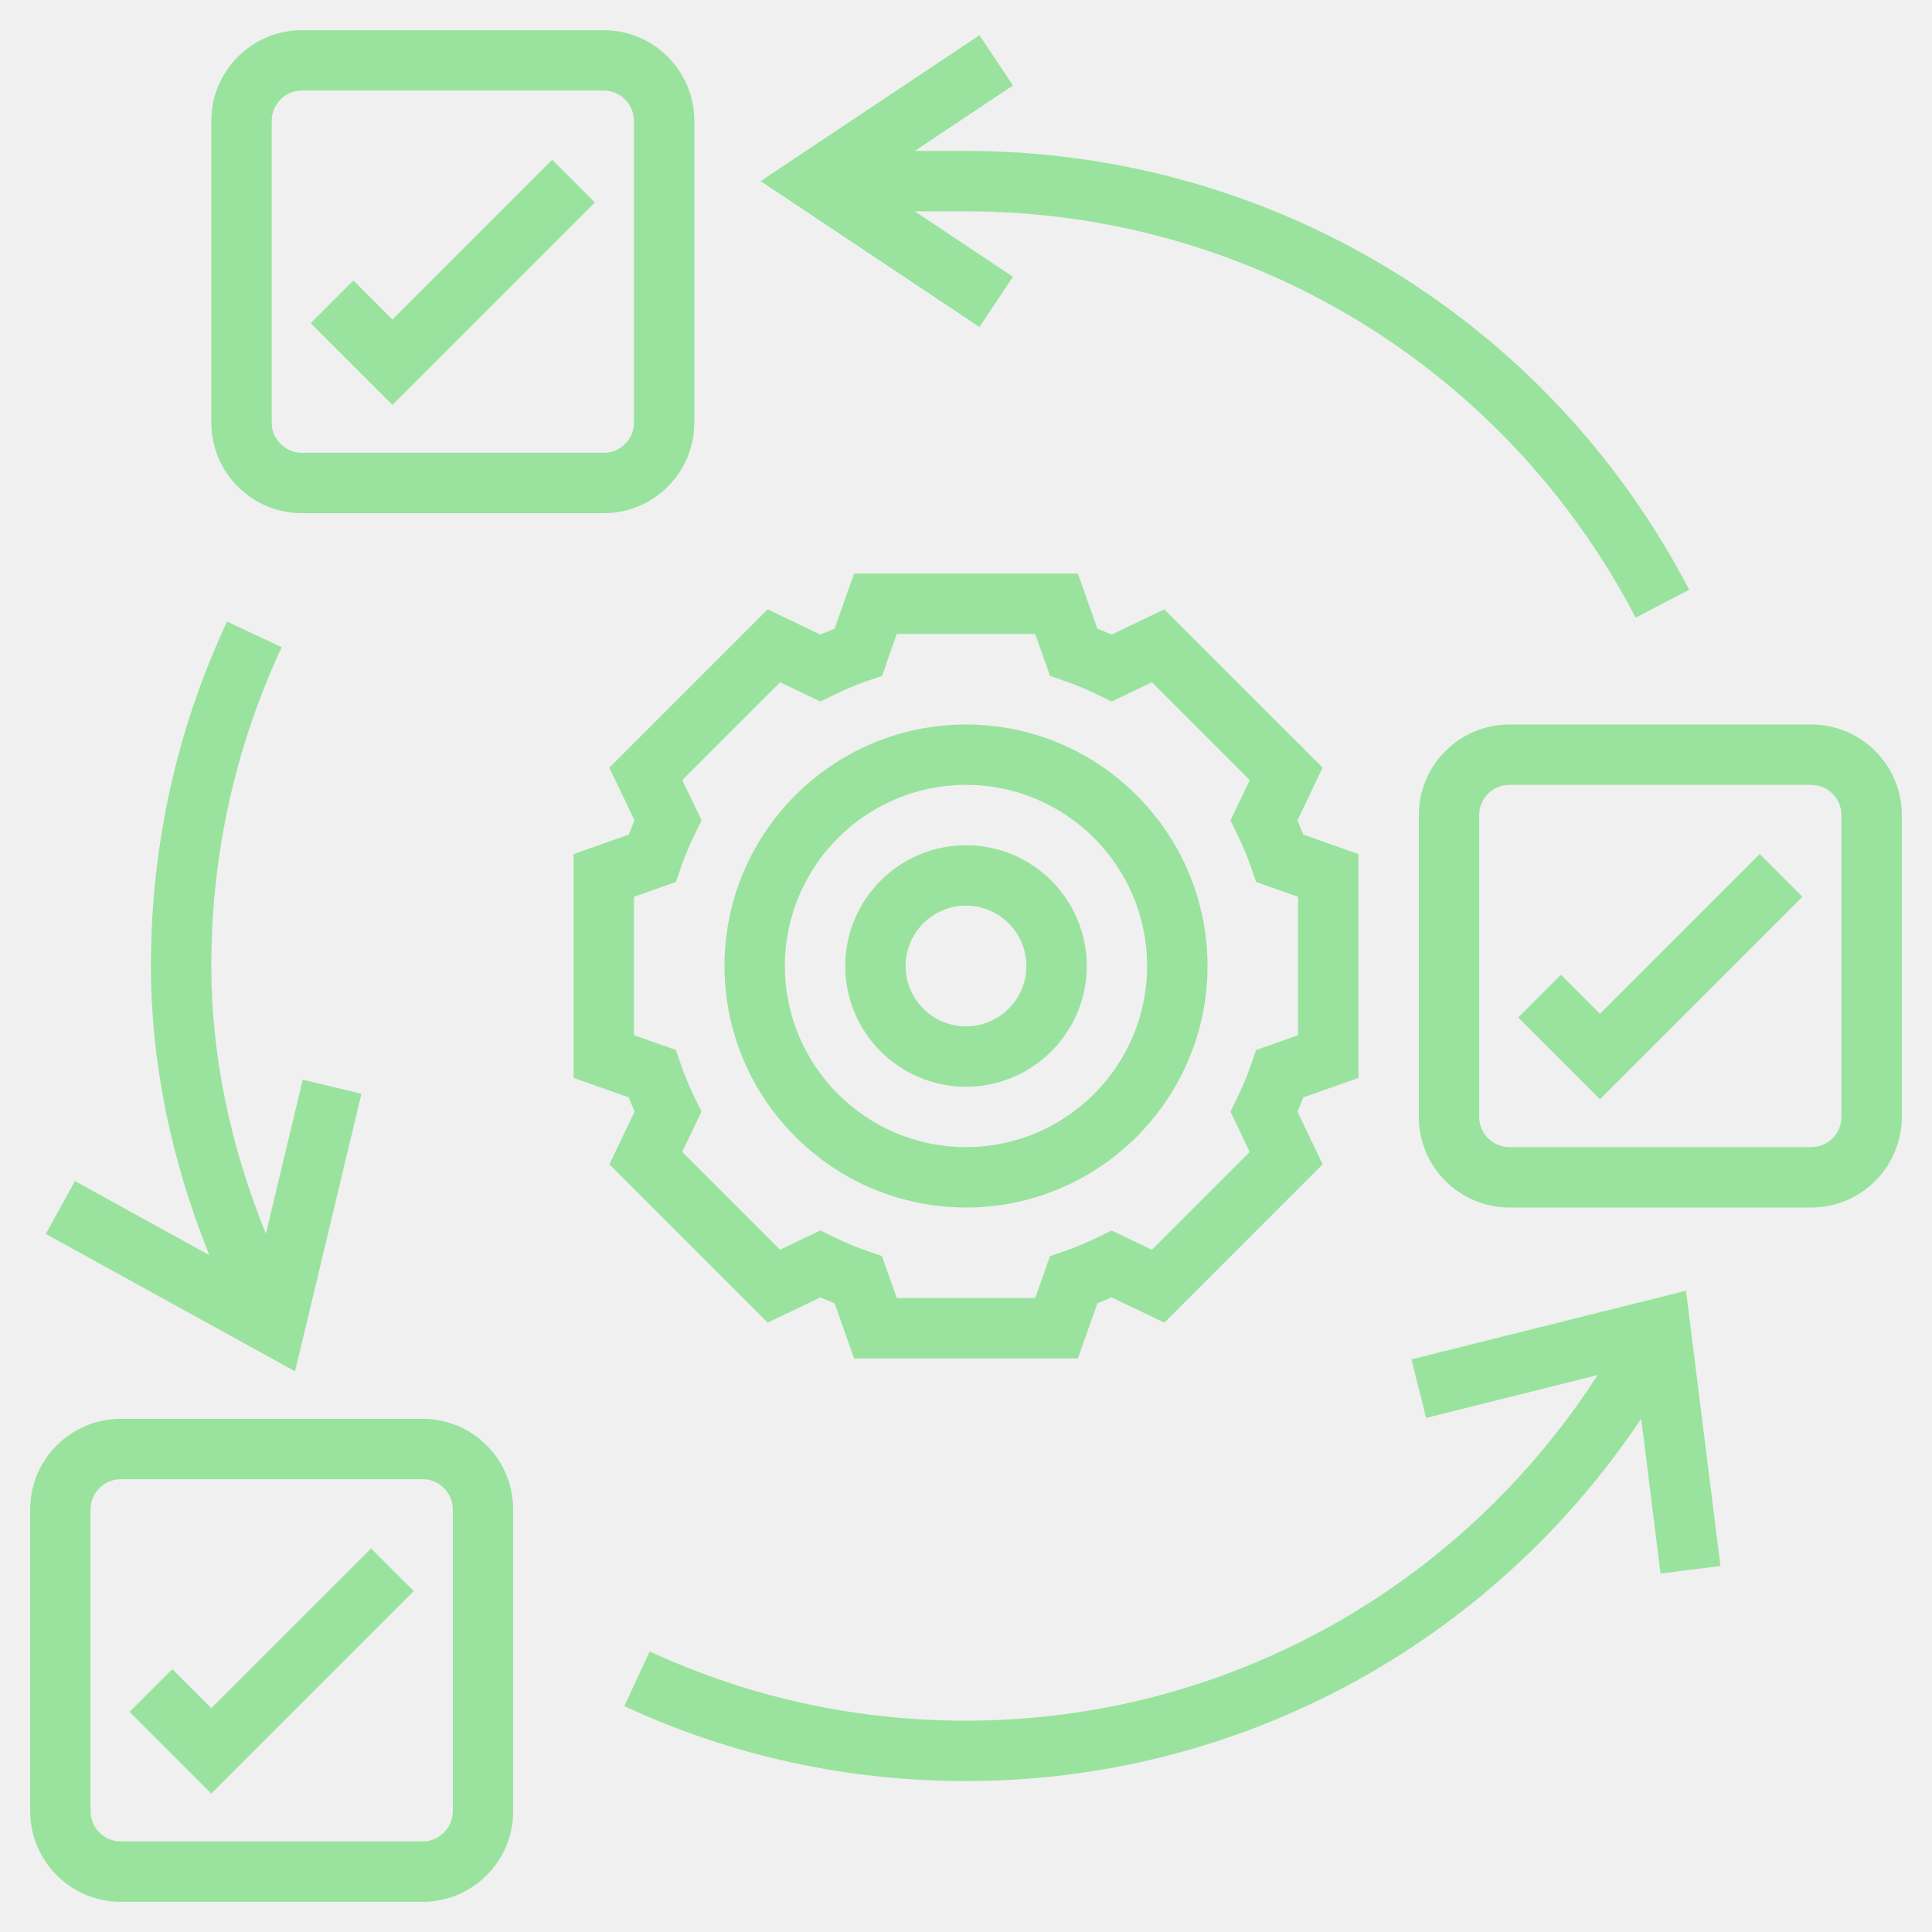
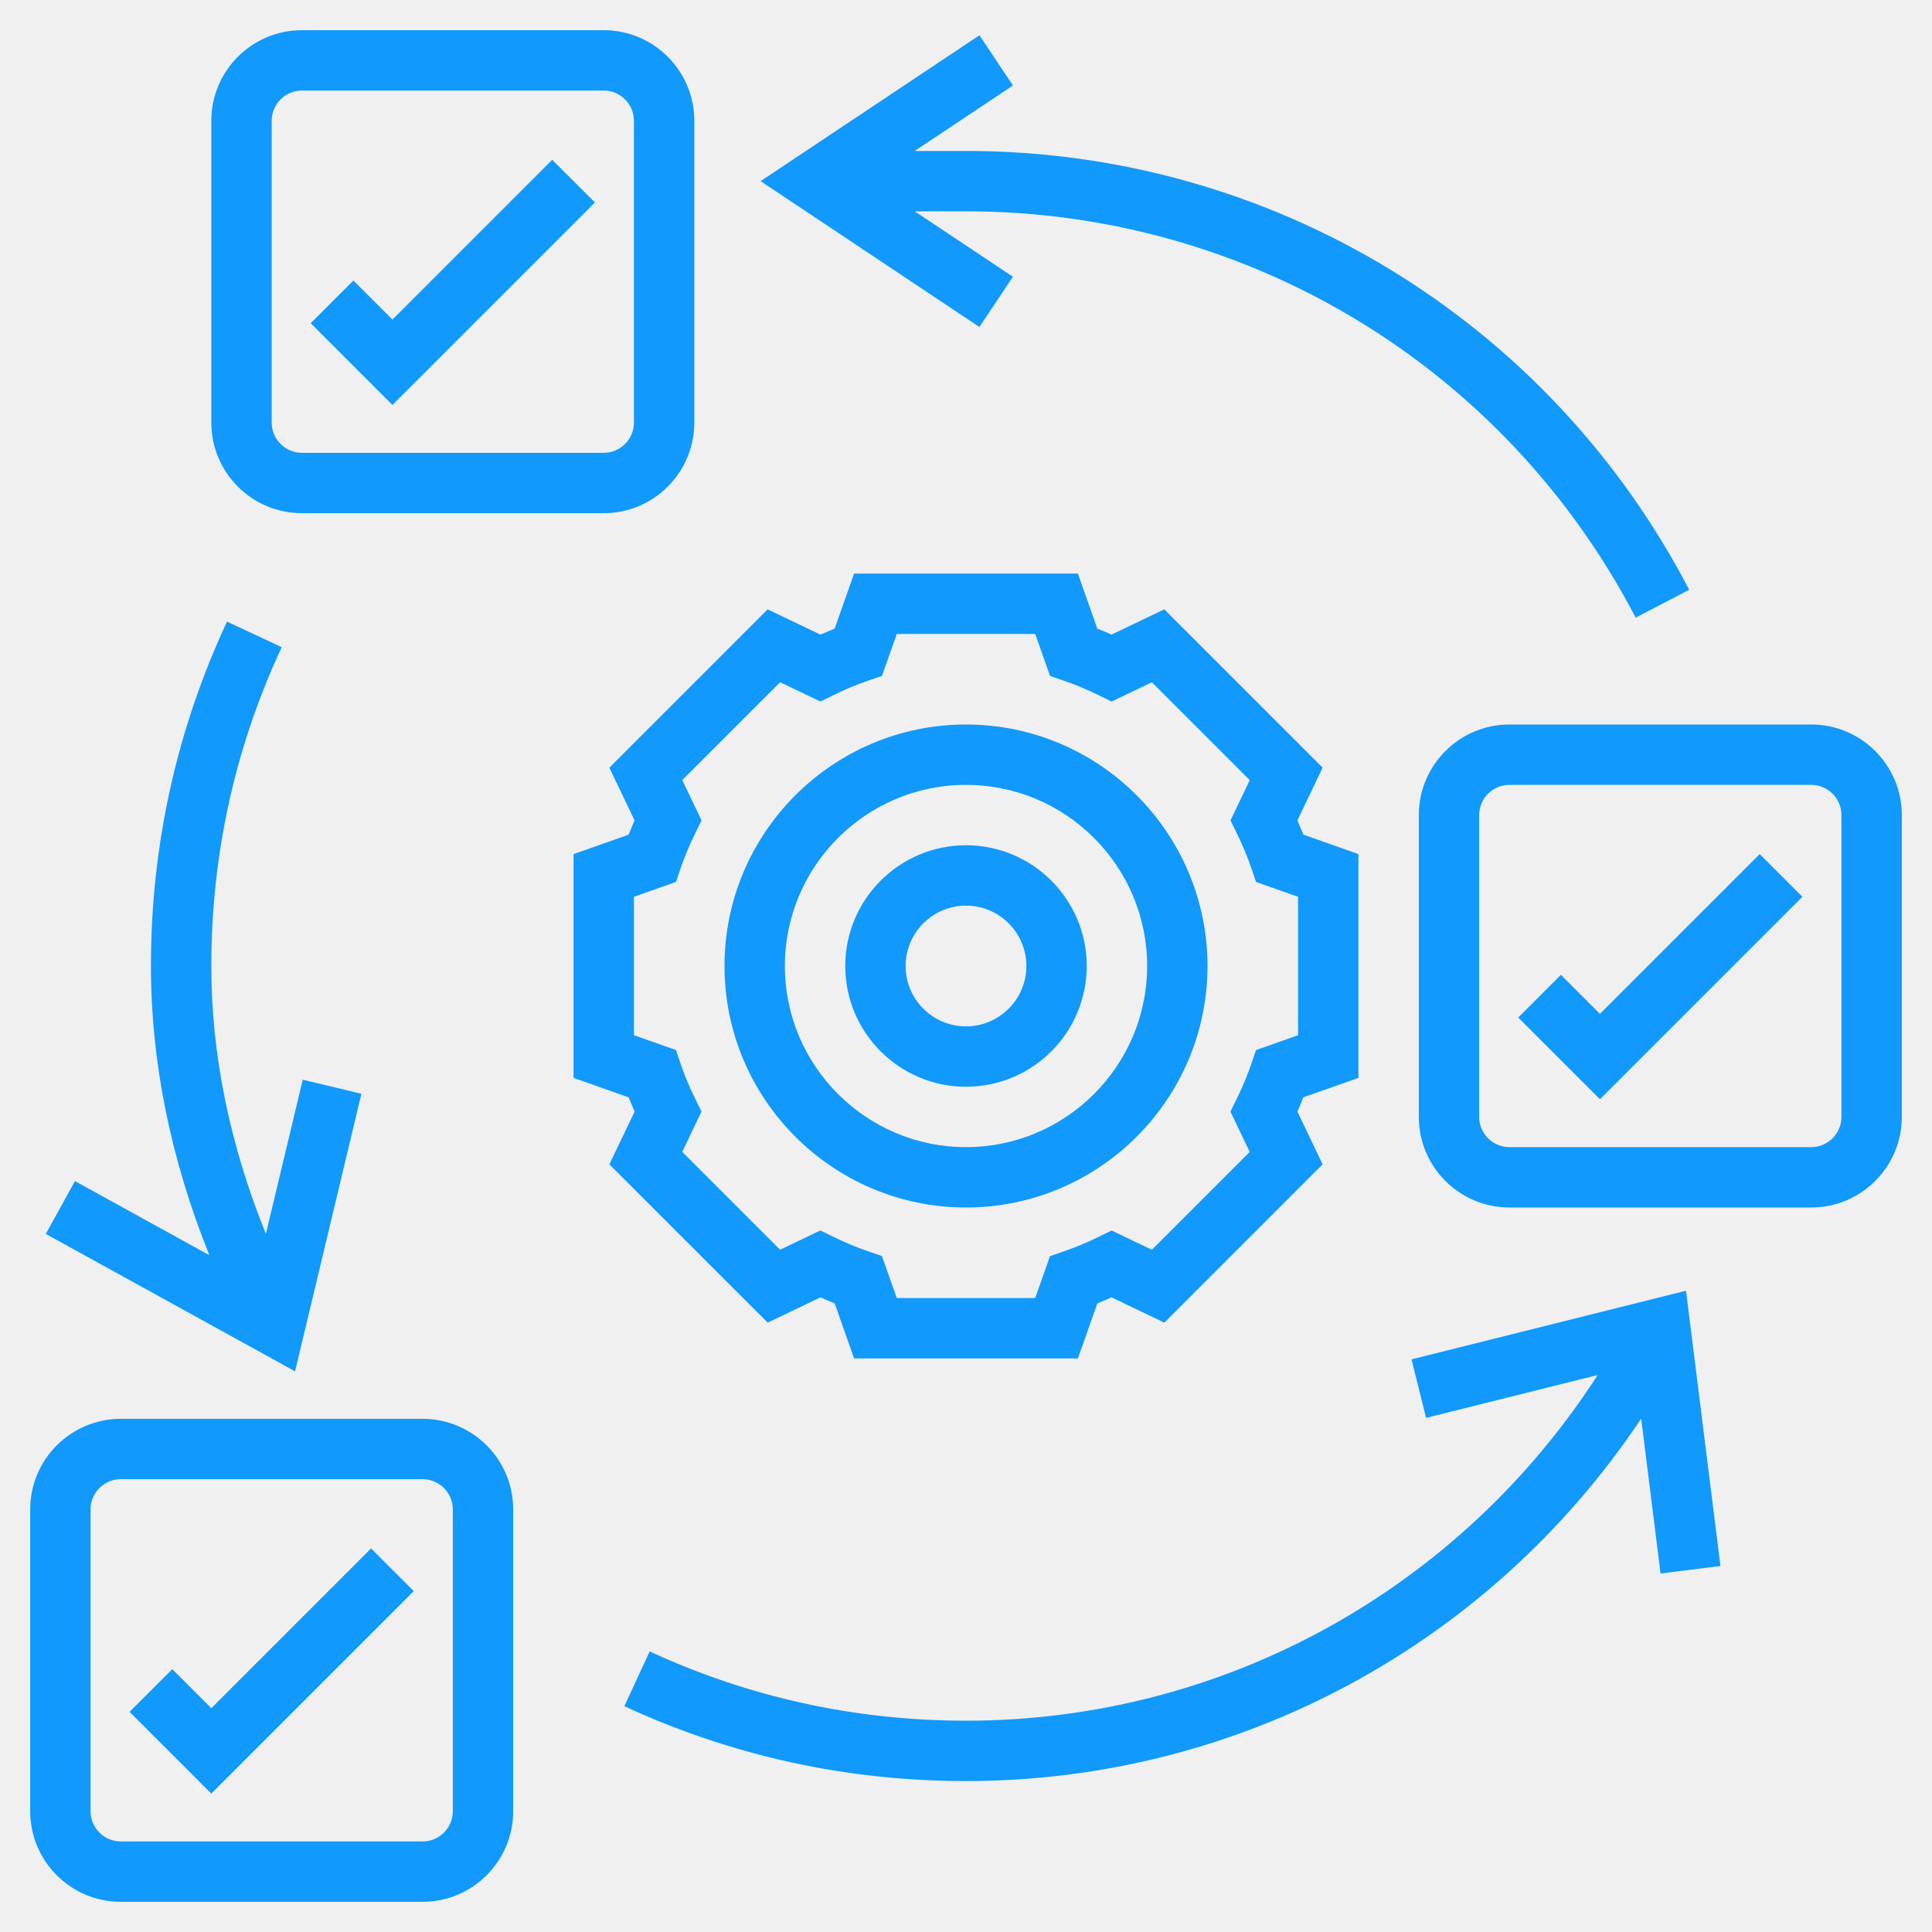
<svg xmlns="http://www.w3.org/2000/svg" width="40" height="40" viewBox="0 0 40 40" fill="none">
  <g clip-path="url(#clip0_23_7638)">
-     <path d="M20 25C22.757 25 25 22.757 25 20C25 17.243 22.757 15 20 15C17.243 15 15 17.243 15 20C15 22.757 17.243 25 20 25ZM20 16.25C22.068 16.25 23.75 17.932 23.75 20C23.75 22.068 22.068 23.75 20 23.75C17.932 23.75 16.25 22.068 16.25 20C16.25 17.932 17.932 16.25 20 16.25Z" fill="#99E39E" />
-     <path d="M20 22.5C21.379 22.5 22.5 21.379 22.5 20C22.5 18.621 21.379 17.5 20 17.5C18.621 17.5 17.5 18.621 17.5 20C17.5 21.379 18.621 22.5 20 22.5ZM20 18.75C20.689 18.75 21.25 19.311 21.25 20C21.25 20.689 20.689 21.25 20 21.25C19.311 21.25 18.75 20.689 18.75 20C18.75 19.311 19.311 18.75 20 18.75Z" fill="#99E39E" />
-     <path d="M15.894 27.384L16.986 26.861C17.084 26.904 17.182 26.946 17.281 26.984L17.683 28.125H22.317L22.72 26.984C22.818 26.945 22.916 26.904 23.014 26.861L24.107 27.384L27.384 24.106L26.862 23.014C26.905 22.916 26.946 22.818 26.984 22.719L28.125 22.317V17.683L26.984 17.28C26.945 17.182 26.904 17.084 26.861 16.986L27.384 15.893L24.106 12.616L23.014 13.138C22.916 13.095 22.818 13.054 22.719 13.016L22.317 11.875H17.683L17.28 13.016C17.182 13.055 17.084 13.096 16.986 13.139L15.893 12.616L12.616 15.894L13.138 16.986C13.095 17.084 13.054 17.182 13.016 17.281L11.875 17.683V22.317L13.016 22.72C13.055 22.818 13.096 22.916 13.139 23.014L12.616 24.107L15.894 27.384ZM13.125 21.433V18.567L13.995 18.26L14.093 17.974C14.175 17.734 14.276 17.493 14.392 17.257L14.525 16.985L14.126 16.151L16.152 14.125L16.986 14.524L17.258 14.391C17.494 14.274 17.736 14.174 17.975 14.092L18.261 13.994L18.567 13.125H21.433L21.74 13.995L22.026 14.093C22.266 14.175 22.507 14.276 22.743 14.392L23.015 14.525L23.849 14.126L25.875 16.152L25.476 16.986L25.609 17.258C25.726 17.494 25.826 17.736 25.908 17.975L26.006 18.261L26.875 18.567V21.433L26.005 21.74L25.907 22.026C25.825 22.266 25.724 22.507 25.608 22.743L25.475 23.015L25.874 23.849L23.848 25.875L23.014 25.476L22.742 25.609C22.506 25.726 22.264 25.826 22.025 25.908L21.739 26.006L21.433 26.875H18.567L18.26 26.005L17.974 25.907C17.734 25.825 17.493 25.724 17.257 25.608L16.985 25.475L16.151 25.874L14.125 23.848L14.524 23.014L14.391 22.742C14.274 22.506 14.174 22.264 14.092 22.025L13.994 21.739L13.125 21.433Z" fill="#99E39E" />
-     <path d="M8.75 29.375H2.5C1.466 29.375 0.625 30.216 0.625 31.25V37.5C0.625 38.534 1.466 39.375 2.5 39.375H8.75C9.784 39.375 10.625 38.534 10.625 37.5V31.25C10.625 30.216 9.784 29.375 8.75 29.375ZM9.375 37.5C9.375 37.844 9.094 38.125 8.75 38.125H2.5C2.156 38.125 1.875 37.844 1.875 37.5V31.25C1.875 30.906 2.156 30.625 2.5 30.625H8.75C9.094 30.625 9.375 30.906 9.375 31.25V37.5Z" fill="#99E39E" />
-     <path d="M37.5 15H31.25C30.216 15 29.375 15.841 29.375 16.875V23.125C29.375 24.159 30.216 25 31.25 25H37.5C38.534 25 39.375 24.159 39.375 23.125V16.875C39.375 15.841 38.534 15 37.5 15ZM38.125 23.125C38.125 23.469 37.844 23.75 37.5 23.75H31.25C30.906 23.75 30.625 23.469 30.625 23.125V16.875C30.625 16.531 30.906 16.25 31.25 16.25H37.5C37.844 16.25 38.125 16.531 38.125 16.875V23.125Z" fill="#99E39E" />
-     <path d="M6.25 10.625H12.5C13.534 10.625 14.375 9.784 14.375 8.75V2.5C14.375 1.466 13.534 0.625 12.5 0.625H6.25C5.216 0.625 4.375 1.466 4.375 2.5V8.75C4.375 9.784 5.216 10.625 6.25 10.625ZM5.625 2.5C5.625 2.156 5.906 1.875 6.25 1.875H12.5C12.844 1.875 13.125 2.156 13.125 2.5V8.75C13.125 9.094 12.844 9.375 12.5 9.375H6.25C5.906 9.375 5.625 9.094 5.625 8.75V2.5Z" fill="#99E39E" />
-     <path d="M4.375 35.366L3.567 34.558L2.683 35.442L4.375 37.134L8.567 32.942L7.683 32.058L4.375 35.366Z" fill="#99E39E" />
-     <path d="M12.317 4.192L11.433 3.308L8.125 6.616L7.317 5.808L6.433 6.692L8.125 8.384L12.317 4.192Z" fill="#99E39E" />
-     <path d="M33.125 20.991L32.317 20.183L31.433 21.067L33.125 22.759L37.317 18.567L36.433 17.683L33.125 20.991Z" fill="#99E39E" />
-     <path d="M29.223 28.144L29.526 29.356L33.079 28.468C30.209 32.913 25.324 35.625 20 35.625C17.713 35.625 15.509 35.142 13.451 34.191L12.926 35.325C15.151 36.354 17.531 36.875 20 36.875C25.662 36.875 30.862 34.038 33.979 29.372L34.38 32.578L35.62 32.422L34.907 26.723L29.223 28.144Z" fill="#99E39E" />
-     <path d="M7.483 22.645L6.268 22.354L5.505 25.546C4.757 23.696 4.375 21.836 4.375 20C4.375 17.694 4.866 15.473 5.833 13.399L4.7 12.87C3.655 15.111 3.125 17.51 3.125 20C3.125 21.989 3.534 23.996 4.334 25.987L1.552 24.453L0.948 25.547L6.109 28.392L7.483 22.645Z" fill="#99E39E" />
-     <path d="M20.972 5.73L18.939 4.375H20C25.847 4.375 31.16 7.599 33.865 12.788L34.973 12.21C32.053 6.606 26.315 3.125 20 3.125H18.939L20.972 1.77L20.279 0.73L15.748 3.75L20.278 6.77L20.972 5.73Z" fill="#99E39E" />
+     <path d="M20 25C22.757 25 25 22.757 25 20C25 17.243 22.757 15 20 15C17.243 15 15 17.243 15 20C15 22.757 17.243 25 20 25ZM20 16.25C22.068 16.25 23.75 17.932 23.75 20C23.75 22.068 22.068 23.75 20 23.75C17.932 23.75 16.25 22.068 16.25 20C16.25 17.932 17.932 16.25 20 16.25Z" fill="#1199fb" />
+     <path d="M20 22.5C21.379 22.5 22.5 21.379 22.5 20C22.5 18.621 21.379 17.5 20 17.5C18.621 17.5 17.5 18.621 17.5 20C17.5 21.379 18.621 22.5 20 22.5ZM20 18.75C20.689 18.75 21.25 19.311 21.25 20C21.25 20.689 20.689 21.25 20 21.25C19.311 21.25 18.75 20.689 18.75 20C18.75 19.311 19.311 18.75 20 18.75Z" fill="#1199fb" />
+     <path d="M15.894 27.384L16.986 26.861C17.084 26.904 17.182 26.946 17.281 26.984L17.683 28.125H22.317L22.72 26.984C22.818 26.945 22.916 26.904 23.014 26.861L24.107 27.384L27.384 24.106L26.862 23.014C26.905 22.916 26.946 22.818 26.984 22.719L28.125 22.317V17.683L26.984 17.28C26.945 17.182 26.904 17.084 26.861 16.986L27.384 15.893L24.106 12.616L23.014 13.138C22.916 13.095 22.818 13.054 22.719 13.016L22.317 11.875H17.683L17.28 13.016C17.182 13.055 17.084 13.096 16.986 13.139L15.893 12.616L12.616 15.894L13.138 16.986C13.095 17.084 13.054 17.182 13.016 17.281L11.875 17.683V22.317L13.016 22.72C13.055 22.818 13.096 22.916 13.139 23.014L12.616 24.107L15.894 27.384ZM13.125 21.433V18.567L13.995 18.26L14.093 17.974C14.175 17.734 14.276 17.493 14.392 17.257L14.525 16.985L14.126 16.151L16.152 14.125L16.986 14.524L17.258 14.391C17.494 14.274 17.736 14.174 17.975 14.092L18.261 13.994L18.567 13.125H21.433L21.74 13.995L22.026 14.093C22.266 14.175 22.507 14.276 22.743 14.392L23.015 14.525L23.849 14.126L25.875 16.152L25.476 16.986L25.609 17.258C25.726 17.494 25.826 17.736 25.908 17.975L26.006 18.261L26.875 18.567V21.433L26.005 21.74L25.907 22.026C25.825 22.266 25.724 22.507 25.608 22.743L25.475 23.015L25.874 23.849L23.848 25.875L23.014 25.476L22.742 25.609C22.506 25.726 22.264 25.826 22.025 25.908L21.739 26.006L21.433 26.875H18.567L18.26 26.005L17.974 25.907C17.734 25.825 17.493 25.724 17.257 25.608L16.985 25.475L16.151 25.874L14.125 23.848L14.524 23.014L14.391 22.742C14.274 22.506 14.174 22.264 14.092 22.025L13.994 21.739L13.125 21.433Z" fill="#1199fb" />
+     <path d="M8.75 29.375H2.5C1.466 29.375 0.625 30.216 0.625 31.25V37.5C0.625 38.534 1.466 39.375 2.5 39.375H8.75C9.784 39.375 10.625 38.534 10.625 37.5V31.25C10.625 30.216 9.784 29.375 8.75 29.375ZM9.375 37.5C9.375 37.844 9.094 38.125 8.75 38.125H2.5C2.156 38.125 1.875 37.844 1.875 37.5V31.25C1.875 30.906 2.156 30.625 2.5 30.625H8.75C9.094 30.625 9.375 30.906 9.375 31.25V37.5Z" fill="#1199fb" />
+     <path d="M37.5 15H31.25C30.216 15 29.375 15.841 29.375 16.875V23.125C29.375 24.159 30.216 25 31.25 25H37.5C38.534 25 39.375 24.159 39.375 23.125V16.875C39.375 15.841 38.534 15 37.5 15ZM38.125 23.125C38.125 23.469 37.844 23.75 37.5 23.75H31.25C30.906 23.75 30.625 23.469 30.625 23.125V16.875C30.625 16.531 30.906 16.25 31.25 16.25H37.5C37.844 16.25 38.125 16.531 38.125 16.875V23.125Z" fill="#1199fb" />
+     <path d="M6.25 10.625H12.5C13.534 10.625 14.375 9.784 14.375 8.75V2.5C14.375 1.466 13.534 0.625 12.5 0.625H6.25C5.216 0.625 4.375 1.466 4.375 2.5V8.75C4.375 9.784 5.216 10.625 6.25 10.625ZM5.625 2.5C5.625 2.156 5.906 1.875 6.25 1.875H12.5C12.844 1.875 13.125 2.156 13.125 2.5V8.75C13.125 9.094 12.844 9.375 12.5 9.375H6.25C5.906 9.375 5.625 9.094 5.625 8.75V2.5Z" fill="#1199fb" />
+     <path d="M4.375 35.366L3.567 34.558L2.683 35.442L4.375 37.134L8.567 32.942L7.683 32.058L4.375 35.366Z" fill="#1199fb" />
+     <path d="M12.317 4.192L11.433 3.308L8.125 6.616L7.317 5.808L6.433 6.692L8.125 8.384L12.317 4.192Z" fill="#1199fb" />
+     <path d="M33.125 20.991L32.317 20.183L31.433 21.067L33.125 22.759L37.317 18.567L36.433 17.683L33.125 20.991Z" fill="#1199fb" />
+     <path d="M29.223 28.144L29.526 29.356L33.079 28.468C30.209 32.913 25.324 35.625 20 35.625C17.713 35.625 15.509 35.142 13.451 34.191L12.926 35.325C15.151 36.354 17.531 36.875 20 36.875C25.662 36.875 30.862 34.038 33.979 29.372L34.38 32.578L35.62 32.422L34.907 26.723L29.223 28.144Z" fill="#1199fb" />
+     <path d="M7.483 22.645L6.268 22.354L5.505 25.546C4.757 23.696 4.375 21.836 4.375 20C4.375 17.694 4.866 15.473 5.833 13.399L4.7 12.87C3.655 15.111 3.125 17.51 3.125 20C3.125 21.989 3.534 23.996 4.334 25.987L1.552 24.453L0.948 25.547L6.109 28.392L7.483 22.645Z" fill="#1199fb" />
+     <path d="M20.972 5.73L18.939 4.375H20C25.847 4.375 31.16 7.599 33.865 12.788L34.973 12.21C32.053 6.606 26.315 3.125 20 3.125H18.939L20.972 1.77L20.279 0.73L15.748 3.75L20.278 6.77L20.972 5.73Z" fill="#1199fb" />
  </g>
  <defs>
    <clipPath id="clip0_23_7638">
      <rect width="40" height="40" fill="white" />
    </clipPath>
  </defs>
</svg>
